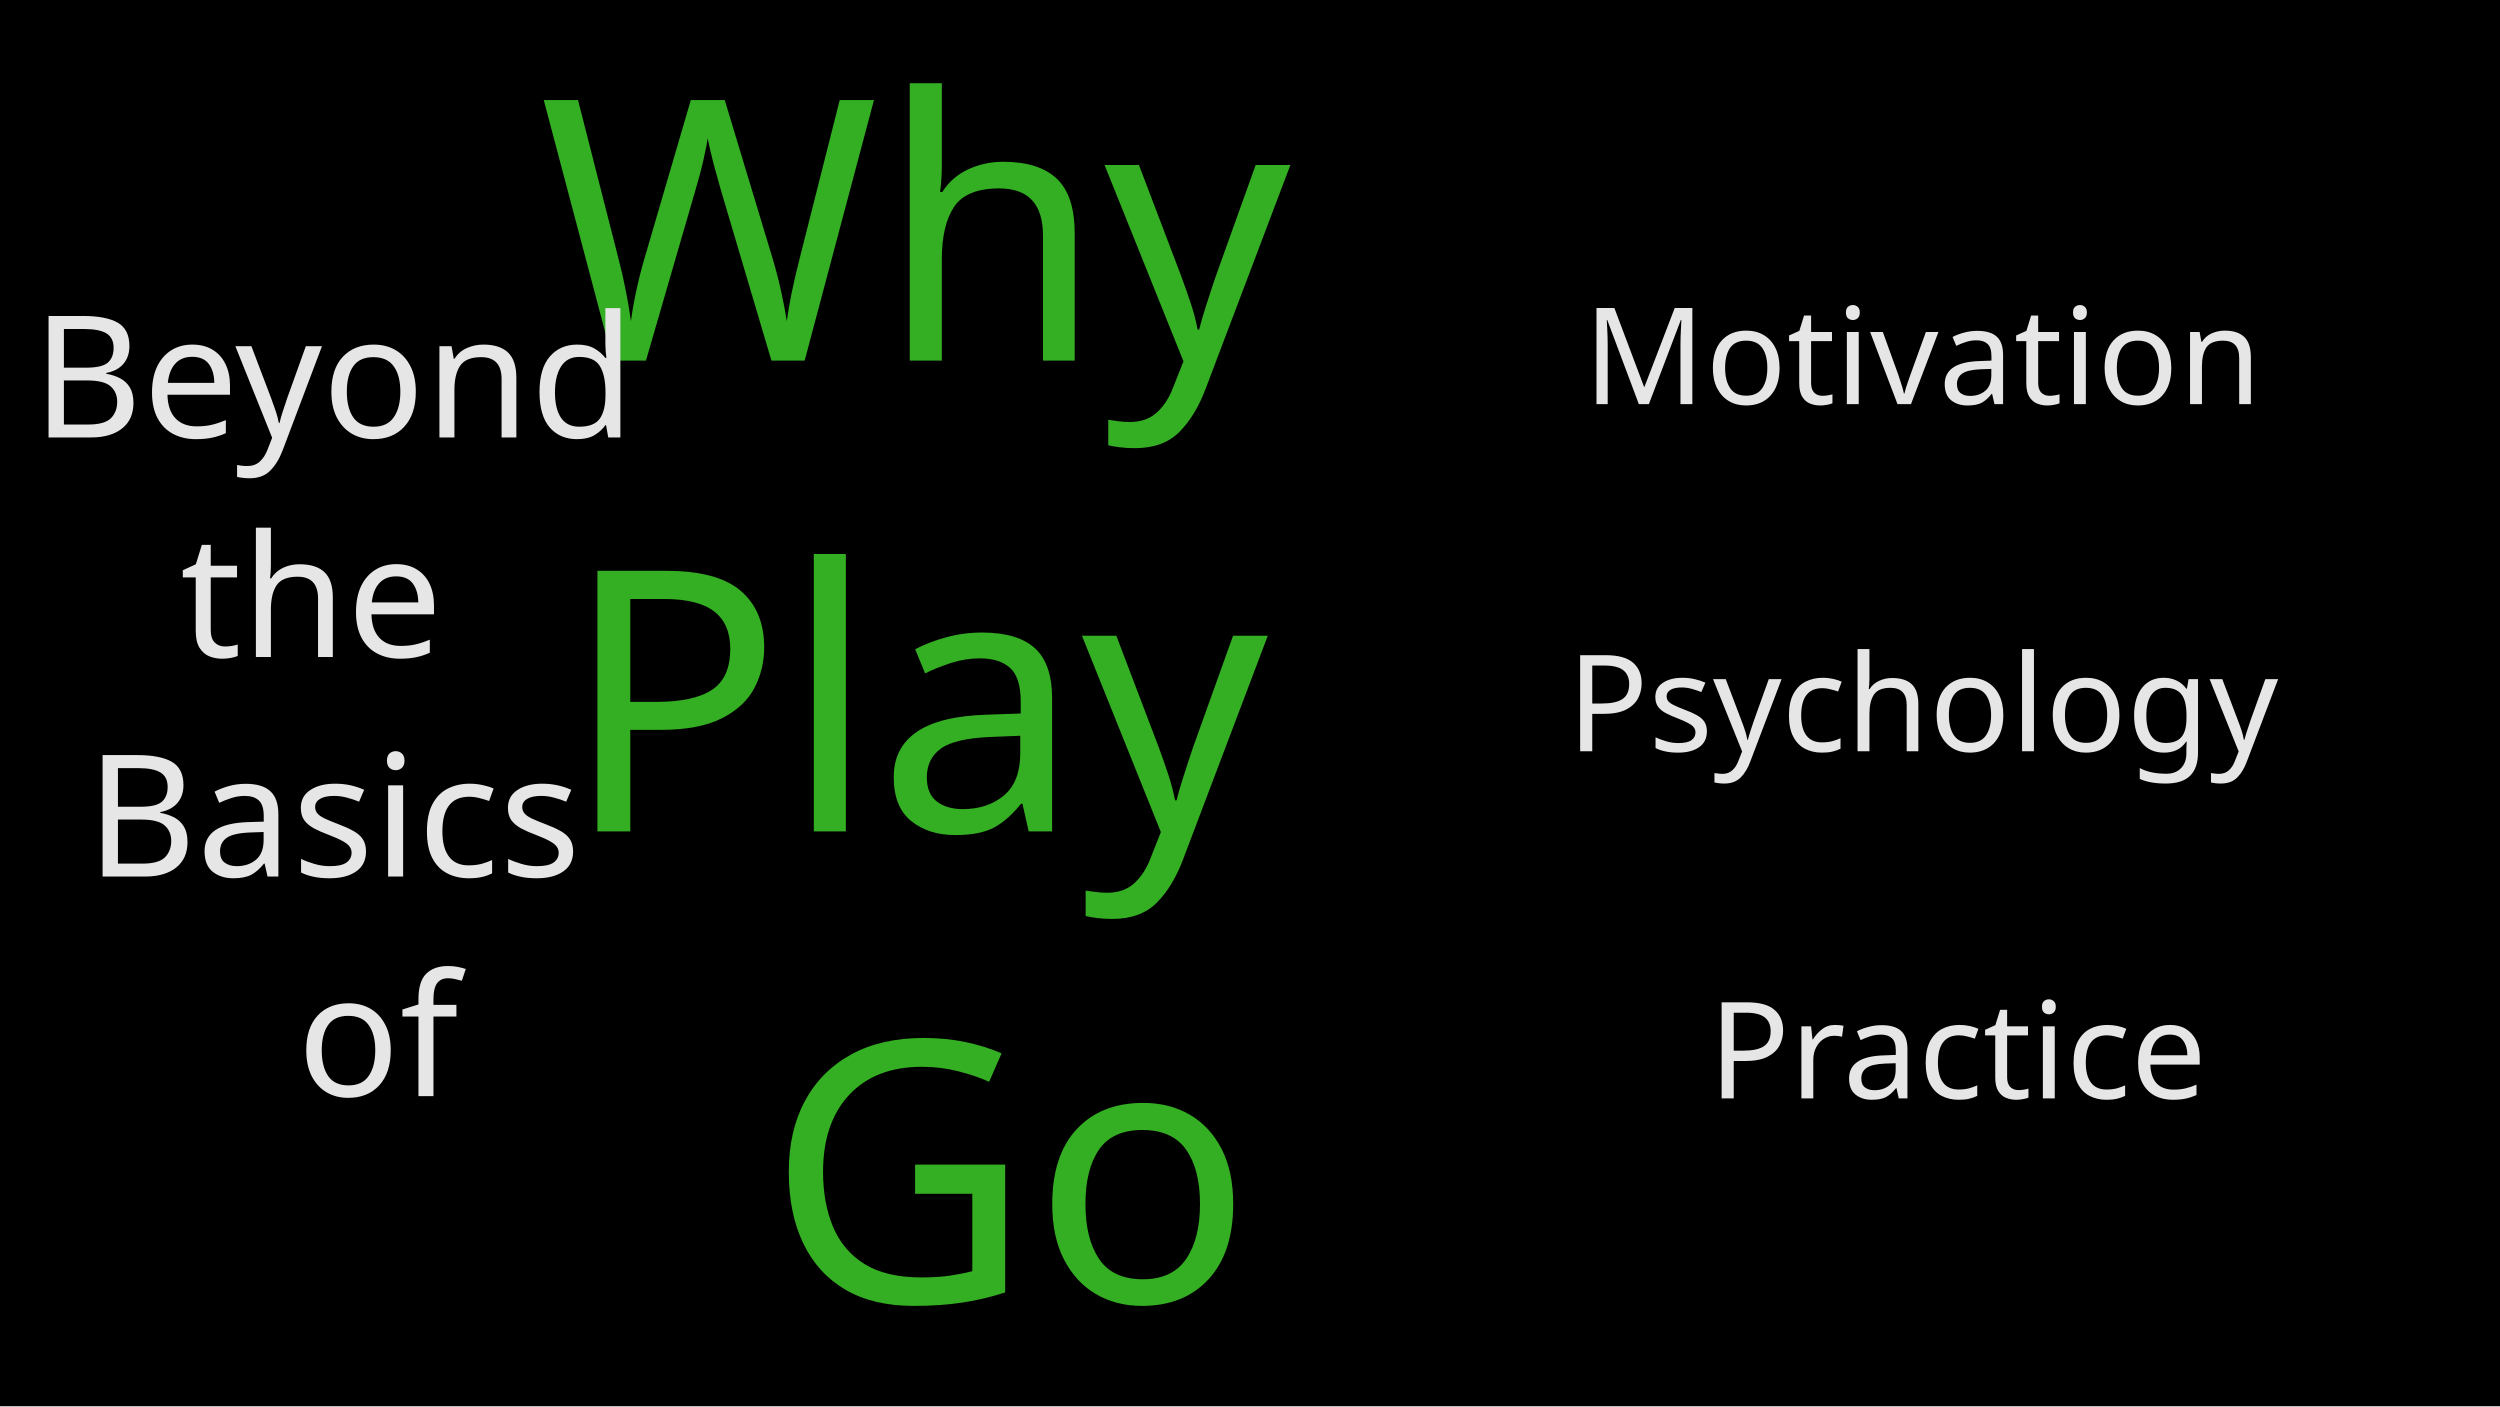
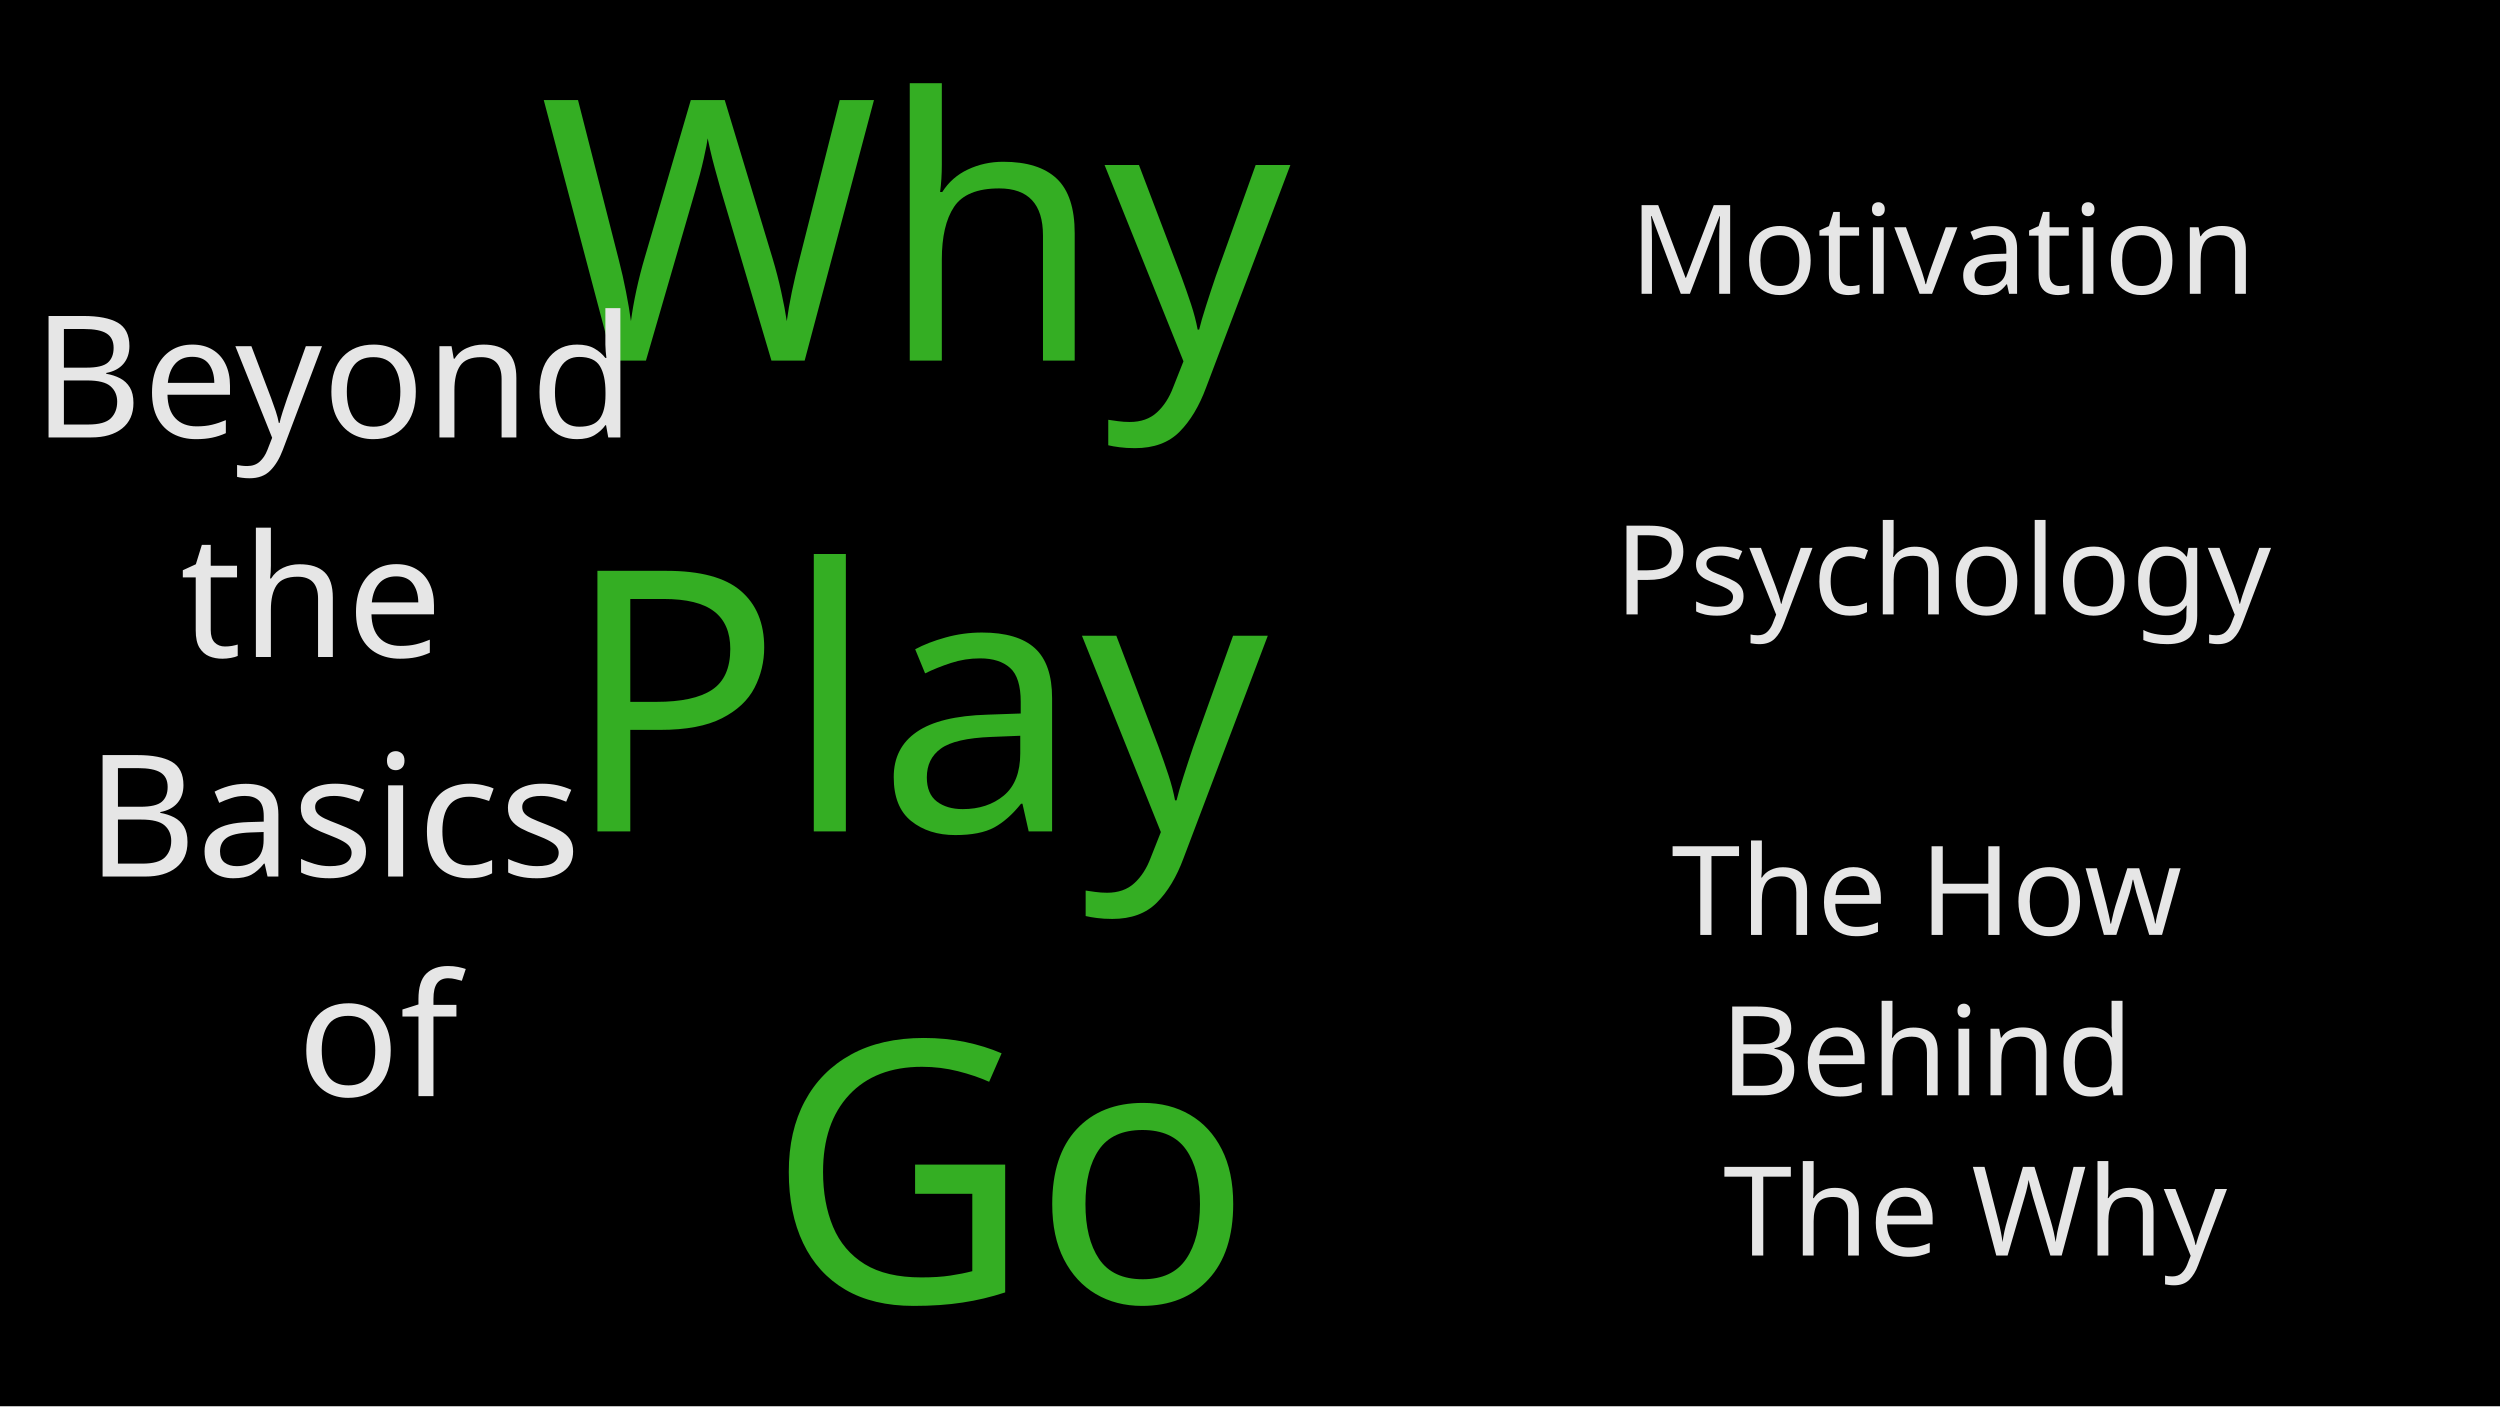
<svg xmlns="http://www.w3.org/2000/svg" width="1280" height="720" viewBox="0 0 338.667 190.5" version="1.1" id="svg5">
  <defs id="defs2" />
  <g id="layer1">
    <rect style="fill:#000000;fill-opacity:1;stroke:none;stroke-width:1.205;stroke-miterlimit:4;stroke-dasharray:none" id="rect846" width="338.667" height="190.5" x="1.110223e-16" y="-190.5" transform="scale(1,-1)" />
    <text xml:space="preserve" style="font-style:normal;font-weight:normal;font-size:49.431px;line-height:1.25;font-family:sans-serif;fill:#000000;fill-opacity:1;stroke:none;stroke-width:1.236" x="168.913" y="48.85" id="text4243">
      <tspan id="tspan4241" style="font-style:normal;font-variant:normal;font-weight:normal;font-stretch:normal;font-family:BetecknaLowerCase;-inkscape-font-specification:BetecknaLowerCase;text-align:center;text-anchor:middle;fill:#34ae23;fill-opacity:1;stroke-width:1.236" x="168.913" y="48.85">Why</tspan>
      <tspan style="font-style:normal;font-variant:normal;font-weight:normal;font-stretch:normal;font-family:BetecknaLowerCase;-inkscape-font-specification:BetecknaLowerCase;text-align:center;text-anchor:middle;fill:#34ae23;fill-opacity:1;stroke-width:1.236" x="168.913" y="112.627" id="tspan4245">Play</tspan>
      <tspan style="font-style:normal;font-variant:normal;font-weight:normal;font-stretch:normal;font-family:BetecknaLowerCase;-inkscape-font-specification:BetecknaLowerCase;text-align:center;text-anchor:middle;fill:#34ae23;fill-opacity:1;stroke-width:1.236" x="168.913" y="176.405" id="tspan4247">Go</tspan>
    </text>
    <text xml:space="preserve" style="font-style:normal;font-weight:normal;font-size:23.053px;line-height:1.25;font-family:sans-serif;fill:#e6e6e6;fill-opacity:1;stroke:none;stroke-width:0.576" x="66.152" y="59.257" id="text4243-7">
      <tspan style="font-style:normal;font-variant:normal;font-weight:normal;font-stretch:normal;font-family:BetecknaLowerCase;-inkscape-font-specification:BetecknaLowerCase;text-align:center;text-anchor:middle;fill:#e6e6e6;fill-opacity:1;stroke-width:0.576" x="66.152" y="59.257" id="tspan4247-0">Beyond</tspan>
      <tspan style="font-style:normal;font-variant:normal;font-weight:normal;font-stretch:normal;font-family:BetecknaLowerCase;-inkscape-font-specification:BetecknaLowerCase;text-align:center;text-anchor:middle;fill:#e6e6e6;fill-opacity:1;stroke-width:0.576" x="66.152" y="89" id="tspan26755">the </tspan>
      <tspan style="font-style:normal;font-variant:normal;font-weight:normal;font-stretch:normal;font-family:BetecknaLowerCase;-inkscape-font-specification:BetecknaLowerCase;text-align:center;text-anchor:middle;fill:#e6e6e6;fill-opacity:1;stroke-width:0.576" x="66.152" y="118.743" id="tspan28163">Basics</tspan>
      <tspan style="font-style:normal;font-variant:normal;font-weight:normal;font-stretch:normal;font-family:BetecknaLowerCase;-inkscape-font-specification:BetecknaLowerCase;text-align:center;text-anchor:middle;fill:#e6e6e6;fill-opacity:1;stroke-width:0.576" x="66.152" y="148.487" id="tspan26757">of</tspan>
    </text>
-     <text xml:space="preserve" style="font-style:normal;font-weight:normal;font-size:18.224px;line-height:1.25;font-family:sans-serif;fill:#e6e6e6;fill-opacity:1;stroke:none;stroke-width:0.456" x="277.035" y="54.744" id="text4243-7-2">
-       <tspan style="font-style:normal;font-variant:normal;font-weight:normal;font-stretch:normal;font-family:BetecknaLowerCase;-inkscape-font-specification:BetecknaLowerCase;text-align:center;text-anchor:middle;fill:#e6e6e6;fill-opacity:1;stroke-width:0.456" x="277.035" y="54.744" id="tspan26757-9">Motivation</tspan>
-       <tspan style="font-style:normal;font-variant:normal;font-weight:normal;font-stretch:normal;font-family:BetecknaLowerCase;-inkscape-font-specification:BetecknaLowerCase;text-align:center;text-anchor:middle;fill:#e6e6e6;fill-opacity:1;stroke-width:0.456" x="277.035" y="78.258" id="tspan33070" />
-       <tspan style="font-style:normal;font-variant:normal;font-weight:normal;font-stretch:normal;font-family:BetecknaLowerCase;-inkscape-font-specification:BetecknaLowerCase;text-align:center;text-anchor:middle;fill:#e6e6e6;fill-opacity:1;stroke-width:0.456" x="277.035" y="101.772" id="tspan30300">Psychology</tspan>
-       <tspan style="font-style:normal;font-variant:normal;font-weight:normal;font-stretch:normal;font-family:BetecknaLowerCase;-inkscape-font-specification:BetecknaLowerCase;text-align:center;text-anchor:middle;fill:#e6e6e6;fill-opacity:1;stroke-width:0.456" x="277.035" y="125.286" id="tspan33072" />
-       <tspan style="font-style:normal;font-variant:normal;font-weight:normal;font-stretch:normal;font-family:BetecknaLowerCase;-inkscape-font-specification:BetecknaLowerCase;text-align:center;text-anchor:middle;fill:#e6e6e6;fill-opacity:1;stroke-width:0.456" x="277.035" y="148.799" id="tspan30302">Practice</tspan>
+     <text xml:space="preserve" style="font-style:normal;font-weight:normal;font-size:16.83px;line-height:1.25;font-family:sans-serif;fill:#e6e6e6;fill-opacity:1;stroke:none;stroke-width:0.421" x="278.499" y="39.799" id="text4243-7-2">
+       <tspan style="font-style:normal;font-variant:normal;font-weight:normal;font-stretch:normal;font-family:BetecknaLowerCase;-inkscape-font-specification:BetecknaLowerCase;text-align:center;text-anchor:middle;fill:#e6e6e6;fill-opacity:1;stroke-width:0.421" x="278.499" y="39.799" id="tspan26757-9">Motivation</tspan>
+       <tspan style="font-style:normal;font-variant:normal;font-weight:normal;font-stretch:normal;font-family:BetecknaLowerCase;-inkscape-font-specification:BetecknaLowerCase;text-align:center;text-anchor:middle;fill:#e6e6e6;fill-opacity:1;stroke-width:0.421" x="278.499" y="61.514" id="tspan33070" />
+       <tspan style="font-style:normal;font-variant:normal;font-weight:normal;font-stretch:normal;font-family:BetecknaLowerCase;-inkscape-font-specification:BetecknaLowerCase;text-align:center;text-anchor:middle;fill:#e6e6e6;fill-opacity:1;stroke-width:0.421" x="278.499" y="83.228" id="tspan30300">Psychology</tspan>
+       <tspan style="font-style:normal;font-variant:normal;font-weight:normal;font-stretch:normal;font-family:BetecknaLowerCase;-inkscape-font-specification:BetecknaLowerCase;text-align:center;text-anchor:middle;fill:#e6e6e6;fill-opacity:1;stroke-width:0.421" x="278.499" y="104.943" id="tspan33072" />
+       <tspan style="font-style:normal;font-variant:normal;font-weight:normal;font-stretch:normal;font-family:BetecknaLowerCase;-inkscape-font-specification:BetecknaLowerCase;text-align:center;text-anchor:middle;fill:#e6e6e6;fill-opacity:1;stroke-width:0.421" x="278.499" y="126.657" id="tspan30302">The How </tspan>
+       <tspan style="font-style:normal;font-variant:normal;font-weight:normal;font-stretch:normal;font-family:BetecknaLowerCase;-inkscape-font-specification:BetecknaLowerCase;text-align:center;text-anchor:middle;fill:#e6e6e6;fill-opacity:1;stroke-width:0.421" x="278.499" y="148.372" id="tspan1026">Behind </tspan>
+       <tspan style="font-style:normal;font-variant:normal;font-weight:normal;font-stretch:normal;font-family:BetecknaLowerCase;-inkscape-font-specification:BetecknaLowerCase;text-align:center;text-anchor:middle;fill:#e6e6e6;fill-opacity:1;stroke-width:0.421" x="278.499" y="170.086" id="tspan2390">The Why</tspan>
    </text>
  </g>
</svg>
